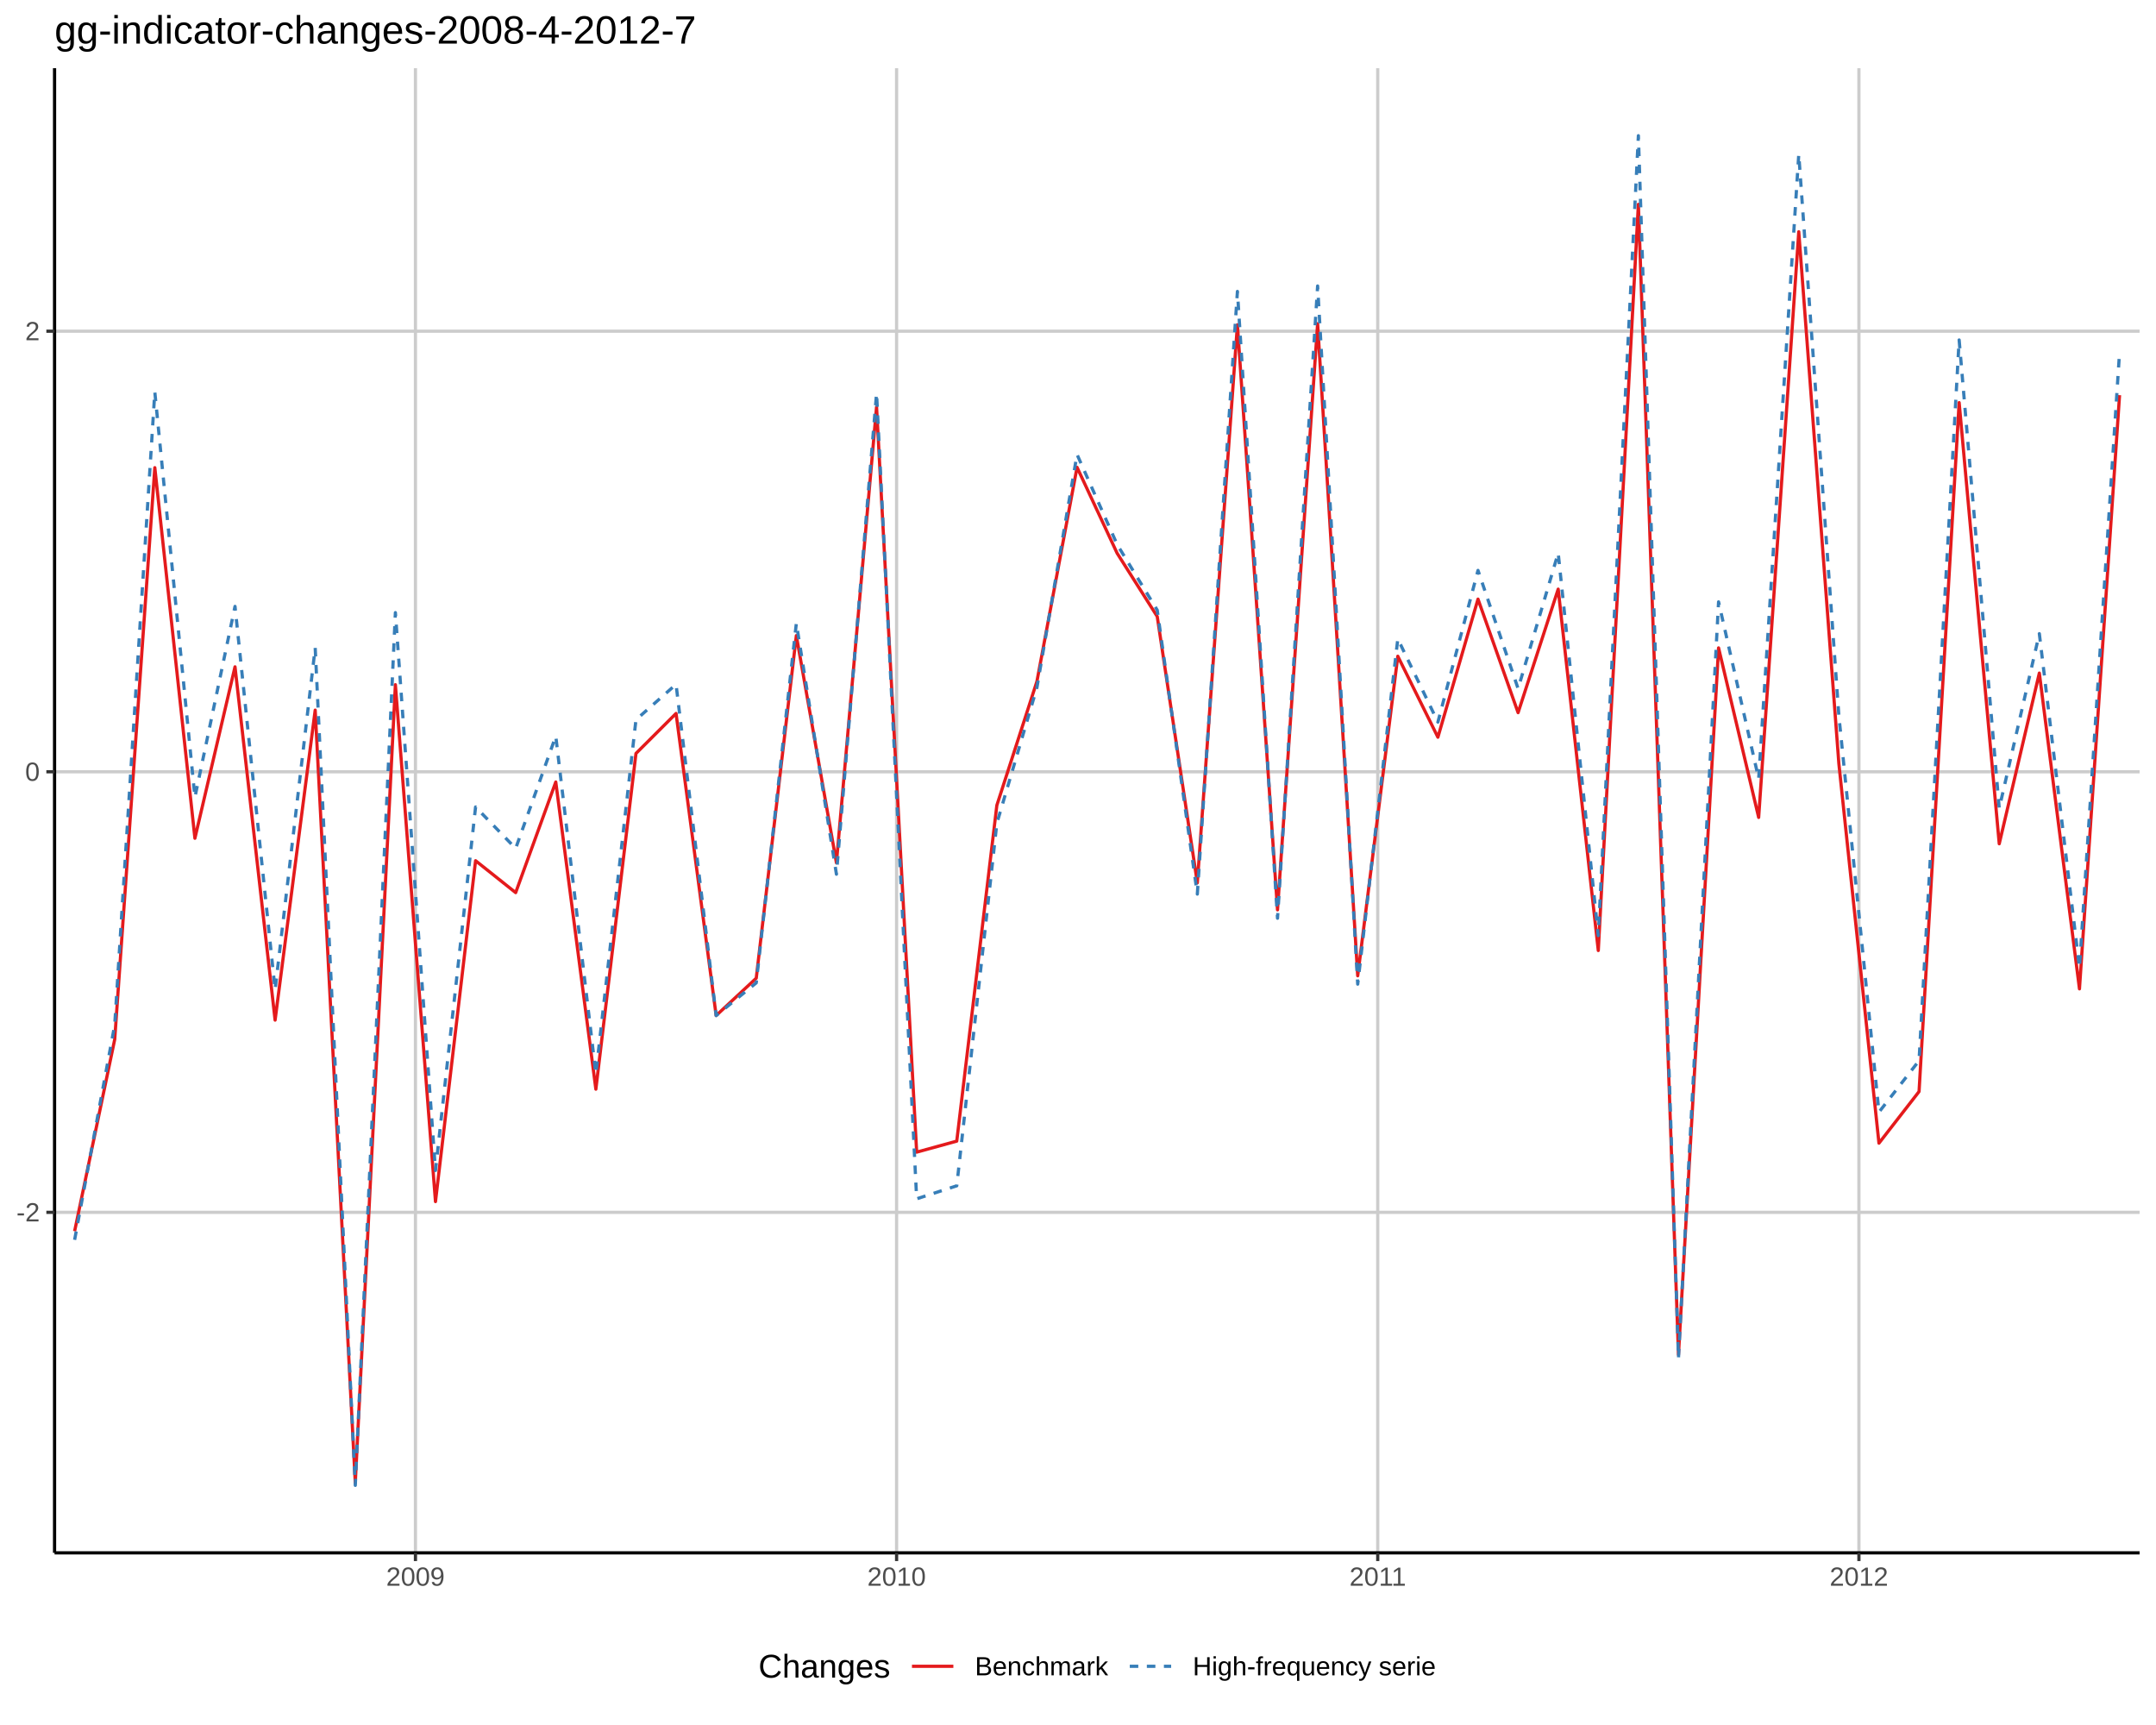
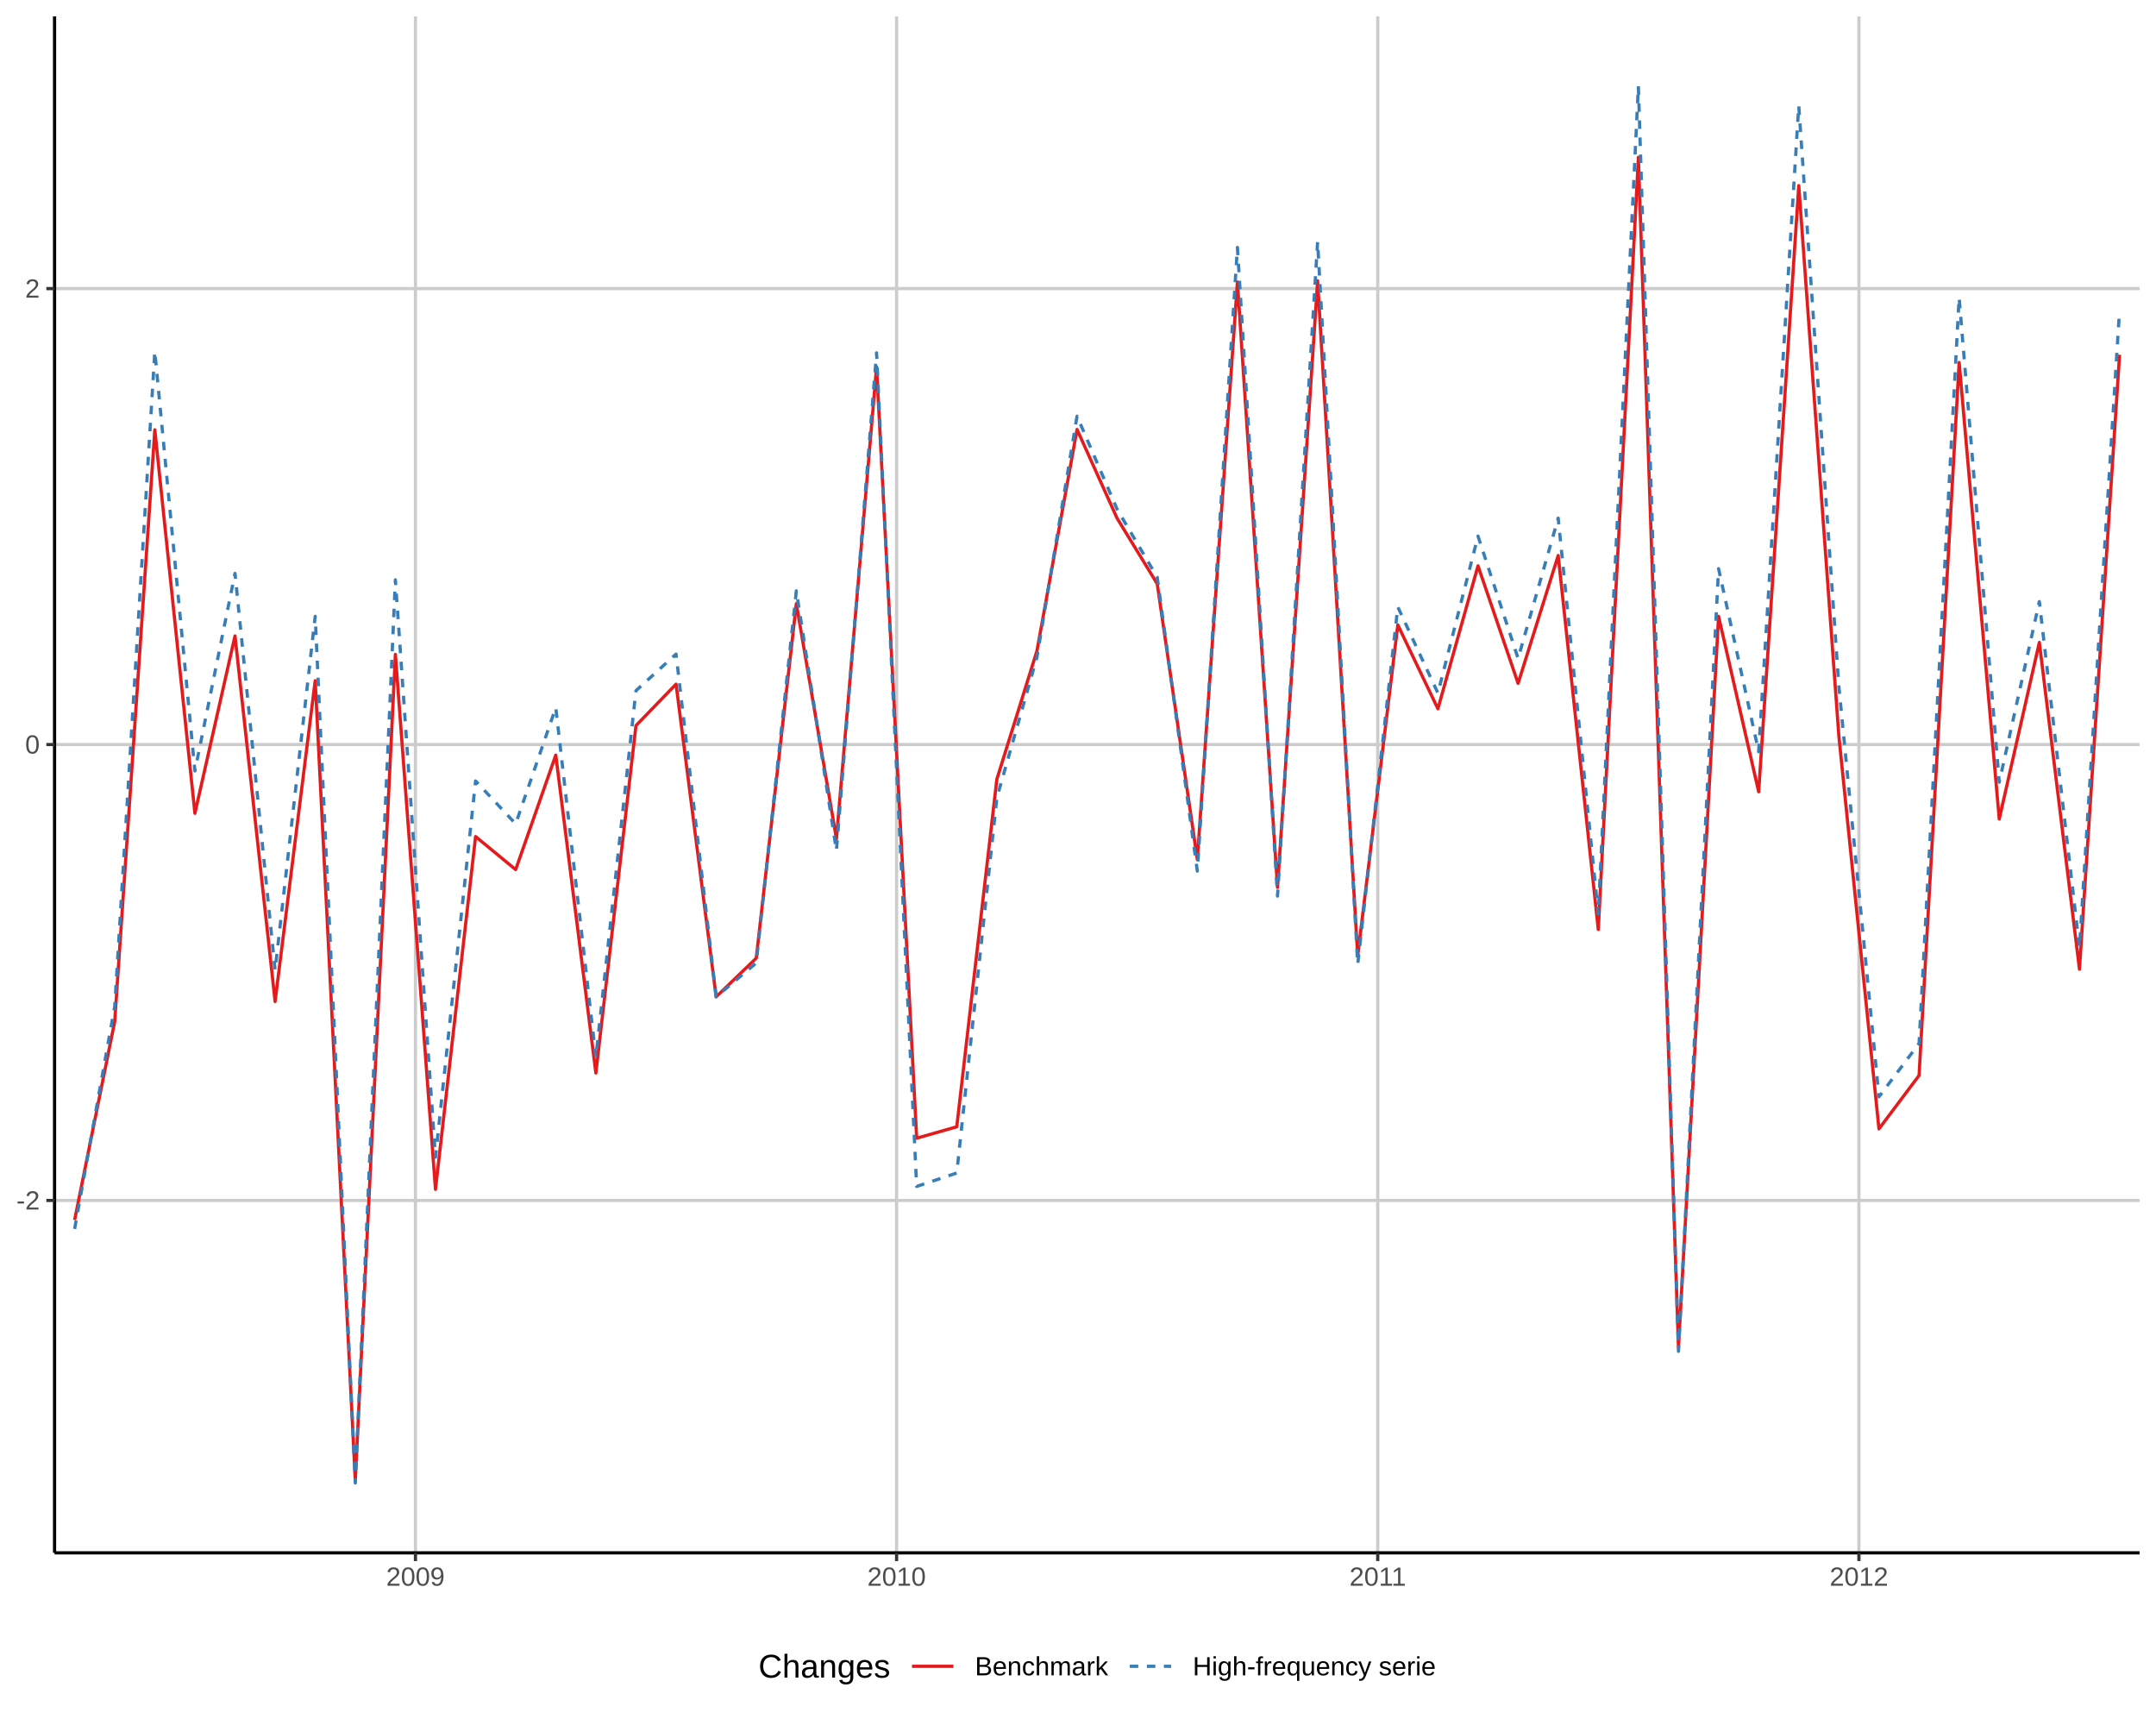
<svg xmlns="http://www.w3.org/2000/svg" viewBox="0 0 720.00 576.00">
  <defs>
    <style type="text/css">
    line, polyline, polygon, path, rect, circle {
      fill: none;
      stroke: #000000;
      stroke-linecap: round;
      stroke-linejoin: round;
      stroke-miterlimit: 10.00;
    }
  </style>
  </defs>
  <rect width="100%" height="100%" style="stroke: none; fill: #FFFFFF;" />
  <rect x="0.00" y="0.00" width="720.00" height="576.00" style="stroke-width: 1.07; stroke: #FFFFFF; fill: #FFFFFF;" />
  <defs>
-     <clipPath id="cpMTguMjJ8NzE0LjUyfDUxOC41MnwyMi43Nw==">
-       <rect x="18.22" y="22.77" width="696.30" height="495.74" />
+     <clipPath id="cpMTguMjJ8NzE0LjUyfDUxOC41Mnw1LjQ4">
+       <rect x="18.22" y="5.48" width="696.30" height="513.04" />
    </clipPath>
  </defs>
-   <rect x="18.22" y="22.77" width="696.30" height="495.74" style="stroke-width: 1.07; stroke: none; fill: #FFFFFF;" clip-path="url(#cpMTguMjJ8NzE0LjUyfDUxOC41MnwyMi43Nw==)" />
-   <polyline points="18.22,404.82 714.52,404.82 " style="stroke-width: 1.07; stroke: #CCCCCC; stroke-linecap: butt;" clip-path="url(#cpMTguMjJ8NzE0LjUyfDUxOC41MnwyMi43Nw==)" />
-   <polyline points="18.22,257.70 714.52,257.70 " style="stroke-width: 1.07; stroke: #CCCCCC; stroke-linecap: butt;" clip-path="url(#cpMTguMjJ8NzE0LjUyfDUxOC41MnwyMi43Nw==)" />
-   <polyline points="18.22,110.59 714.52,110.59 " style="stroke-width: 1.07; stroke: #CCCCCC; stroke-linecap: butt;" clip-path="url(#cpMTguMjJ8NzE0LjUyfDUxOC41MnwyMi43Nw==)" />
-   <polyline points="138.74,518.52 138.74,22.77 " style="stroke-width: 1.07; stroke: #CCCCCC; stroke-linecap: butt;" clip-path="url(#cpMTguMjJ8NzE0LjUyfDUxOC41MnwyMi43Nw==)" />
-   <polyline points="299.42,518.52 299.42,22.77 " style="stroke-width: 1.07; stroke: #CCCCCC; stroke-linecap: butt;" clip-path="url(#cpMTguMjJ8NzE0LjUyfDUxOC41MnwyMi43Nw==)" />
-   <polyline points="460.10,518.52 460.10,22.77 " style="stroke-width: 1.07; stroke: #CCCCCC; stroke-linecap: butt;" clip-path="url(#cpMTguMjJ8NzE0LjUyfDUxOC41MnwyMi43Nw==)" />
-   <polyline points="620.79,518.52 620.79,22.77 " style="stroke-width: 1.07; stroke: #CCCCCC; stroke-linecap: butt;" clip-path="url(#cpMTguMjJ8NzE0LjUyfDUxOC41MnwyMi43Nw==)" />
-   <polyline points="24.92,411.12 38.31,347.07 51.70,156.16 65.09,279.91 78.48,222.66 91.87,340.63 105.26,237.12 118.65,495.11 132.04,228.63 145.43,401.23 158.82,287.40 172.21,298.06 185.60,261.12 198.99,363.69 212.38,251.59 225.77,238.23 239.16,339.10 252.55,326.63 265.94,212.24 279.33,288.11 292.73,135.88 306.12,384.72 319.51,381.04 332.90,268.90 346.29,227.51 359.68,156.04 373.07,184.74 386.46,205.86 399.85,294.79 413.24,108.45 426.63,303.81 440.02,108.08 453.41,325.83 466.80,219.12 480.19,246.17 493.58,200.05 506.97,237.97 520.36,196.72 533.75,317.39 547.14,68.23 560.53,452.35 573.92,216.34 587.31,272.95 600.70,77.38 614.09,254.97 627.48,381.72 640.87,364.49 654.26,134.44 667.65,281.75 681.04,224.75 694.44,330.19 707.83,131.94 " style="stroke-width: 1.07; stroke: #E41A1C; stroke-linecap: butt;" clip-path="url(#cpMTguMjJ8NzE0LjUyfDUxOC41MnwyMi43Nw==)" />
-   <polyline points="24.92,414.00 38.31,342.23 51.70,130.88 65.09,266.23 78.48,202.48 91.87,330.50 105.26,216.34 118.65,495.98 132.04,204.56 145.43,390.84 158.82,269.46 172.21,283.30 185.60,245.81 198.99,358.56 212.38,240.34 225.77,228.51 239.16,339.12 252.55,328.19 265.94,208.12 279.33,291.91 292.73,131.32 306.12,400.30 319.51,395.96 332.90,274.91 346.29,229.54 359.68,151.75 373.07,181.82 386.46,203.73 399.85,298.55 413.24,97.31 426.63,306.61 440.02,95.49 453.41,328.62 466.80,213.32 480.19,241.12 493.58,190.46 506.97,229.94 520.36,184.65 533.75,312.41 547.14,45.31 560.53,453.50 573.92,200.97 587.31,260.03 600.70,51.55 614.09,238.96 627.48,371.36 640.87,354.17 654.26,113.52 667.65,269.88 681.04,211.59 694.44,323.19 707.83,117.61 " style="stroke-width: 1.07; stroke: #377EB8; stroke-dasharray: 2.85,2.85; stroke-linecap: butt;" clip-path="url(#cpMTguMjJ8NzE0LjUyfDUxOC41MnwyMi43Nw==)" />
+   <rect x="18.22" y="5.48" width="696.30" height="513.04" style="stroke-width: 1.07; stroke: none; fill: #FFFFFF;" clip-path="url(#cpMTguMjJ8NzE0LjUyfDUxOC41Mnw1LjQ4)" />
+   <polyline points="18.22,400.85 714.52,400.85 " style="stroke-width: 1.07; stroke: #CCCCCC; stroke-linecap: butt;" clip-path="url(#cpMTguMjJ8NzE0LjUyfDUxOC41Mnw1LjQ4)" />
+   <polyline points="18.22,248.61 714.52,248.61 " style="stroke-width: 1.07; stroke: #CCCCCC; stroke-linecap: butt;" clip-path="url(#cpMTguMjJ8NzE0LjUyfDUxOC41Mnw1LjQ4)" />
+   <polyline points="18.22,96.36 714.52,96.36 " style="stroke-width: 1.07; stroke: #CCCCCC; stroke-linecap: butt;" clip-path="url(#cpMTguMjJ8NzE0LjUyfDUxOC41Mnw1LjQ4)" />
+   <polyline points="138.74,518.52 138.74,5.48 " style="stroke-width: 1.07; stroke: #CCCCCC; stroke-linecap: butt;" clip-path="url(#cpMTguMjJ8NzE0LjUyfDUxOC41Mnw1LjQ4)" />
+   <polyline points="299.42,518.52 299.42,5.48 " style="stroke-width: 1.07; stroke: #CCCCCC; stroke-linecap: butt;" clip-path="url(#cpMTguMjJ8NzE0LjUyfDUxOC41Mnw1LjQ4)" />
+   <polyline points="460.10,518.52 460.10,5.48 " style="stroke-width: 1.07; stroke: #CCCCCC; stroke-linecap: butt;" clip-path="url(#cpMTguMjJ8NzE0LjUyfDUxOC41Mnw1LjQ4)" />
+   <polyline points="620.79,518.52 620.79,5.48 " style="stroke-width: 1.07; stroke: #CCCCCC; stroke-linecap: butt;" clip-path="url(#cpMTguMjJ8NzE0LjUyfDUxOC41Mnw1LjQ4)" />
+   <polyline points="24.92,407.38 38.31,341.09 51.70,143.52 65.09,271.58 78.48,212.34 91.87,334.42 105.26,227.31 118.65,494.29 132.04,218.52 145.43,397.14 158.82,279.34 172.21,290.37 185.60,252.14 198.99,358.29 212.38,242.28 225.77,228.45 239.16,332.85 252.55,319.94 265.94,201.56 279.33,280.08 292.73,122.53 306.12,380.06 319.51,376.25 332.90,260.19 346.29,217.35 359.68,143.40 373.07,173.09 386.46,194.95 399.85,286.98 413.24,94.15 426.63,296.32 440.02,93.77 453.41,319.11 466.80,208.68 480.19,236.67 493.58,188.94 506.97,228.19 520.36,185.49 533.75,310.37 547.14,52.53 560.53,450.05 573.92,205.80 587.31,264.39 600.70,61.99 614.09,245.78 627.48,376.95 640.87,359.11 654.26,121.04 667.65,273.49 681.04,214.51 694.44,323.62 707.83,118.45 " style="stroke-width: 1.07; stroke: #E41A1C; stroke-linecap: butt;" clip-path="url(#cpMTguMjJ8NzE0LjUyfDUxOC41Mnw1LjQ4)" />
+   <polyline points="24.92,410.35 38.31,336.08 51.70,117.36 65.09,257.43 78.48,191.45 91.87,323.94 105.26,205.80 118.65,495.20 132.04,193.61 145.43,386.39 158.82,260.77 172.21,275.10 185.60,236.30 198.99,352.98 212.38,230.63 225.77,218.40 239.16,332.86 252.55,321.55 265.94,197.29 279.33,284.01 292.73,117.82 306.12,396.17 319.51,391.68 332.90,266.41 346.29,219.46 359.68,138.96 373.07,170.07 386.46,192.75 399.85,290.88 413.24,82.62 426.63,299.22 440.02,80.74 453.41,322.00 466.80,202.67 480.19,231.44 493.58,179.01 506.97,219.87 520.36,173.00 533.75,305.22 547.14,28.80 560.53,451.23 573.92,189.89 587.31,251.01 600.70,35.27 614.09,229.21 627.48,366.23 640.87,348.44 654.26,99.39 667.65,261.20 681.04,200.88 694.44,316.37 707.83,103.62 " style="stroke-width: 1.07; stroke: #377EB8; stroke-dasharray: 2.85,2.85; stroke-linecap: butt;" clip-path="url(#cpMTguMjJ8NzE0LjUyfDUxOC41Mnw1LjQ4)" />
  <defs>
    <clipPath id="cpMC4wMHw3MjAuMDB8NTc2LjAwfDAuMDA=">
      <rect x="0.00" y="0.00" width="720.00" height="576.00" />
    </clipPath>
  </defs>
-   <polyline points="18.22,518.52 18.22,22.77 " style="stroke-width: 1.07; stroke-linecap: butt;" clip-path="url(#cpMC4wMHw3MjAuMDB8NTc2LjAwfDAuMDA=)" />
+   <polyline points="18.22,518.52 18.22,5.48 " style="stroke-width: 1.07; stroke-linecap: butt;" clip-path="url(#cpMC4wMHw3MjAuMDB8NTc2LjAwfDAuMDA=)" />
  <g clip-path="url(#cpMC4wMHw3MjAuMDB8NTc2LjAwfDAuMDA=)">
-     <text x="5.48" y="407.84" style="font-size: 8.80px; fill: #4D4D4D; font-family: Liberation Sans;" textLength="7.81px" lengthAdjust="spacingAndGlyphs">-2</text>
+     <text x="5.48" y="403.88" style="font-size: 8.80px; fill: #4D4D4D; font-family: Liberation Sans;" textLength="7.81px" lengthAdjust="spacingAndGlyphs">-2</text>
  </g>
  <g clip-path="url(#cpMC4wMHw3MjAuMDB8NTc2LjAwfDAuMDA=)">
-     <text x="8.40" y="260.73" style="font-size: 8.80px; fill: #4D4D4D; font-family: Liberation Sans;" textLength="4.89px" lengthAdjust="spacingAndGlyphs">0</text>
+     <text x="8.40" y="251.63" style="font-size: 8.80px; fill: #4D4D4D; font-family: Liberation Sans;" textLength="4.89px" lengthAdjust="spacingAndGlyphs">0</text>
  </g>
  <g clip-path="url(#cpMC4wMHw3MjAuMDB8NTc2LjAwfDAuMDA=)">
-     <text x="8.40" y="113.61" style="font-size: 8.80px; fill: #4D4D4D; font-family: Liberation Sans;" textLength="4.89px" lengthAdjust="spacingAndGlyphs">2</text>
+     <text x="8.40" y="99.39" style="font-size: 8.80px; fill: #4D4D4D; font-family: Liberation Sans;" textLength="4.89px" lengthAdjust="spacingAndGlyphs">2</text>
  </g>
-   <polyline points="15.48,404.82 18.22,404.82 " style="stroke-width: 1.07; stroke: #333333; stroke-linecap: butt;" clip-path="url(#cpMC4wMHw3MjAuMDB8NTc2LjAwfDAuMDA=)" />
-   <polyline points="15.48,257.70 18.22,257.70 " style="stroke-width: 1.07; stroke: #333333; stroke-linecap: butt;" clip-path="url(#cpMC4wMHw3MjAuMDB8NTc2LjAwfDAuMDA=)" />
-   <polyline points="15.48,110.59 18.22,110.59 " style="stroke-width: 1.07; stroke: #333333; stroke-linecap: butt;" clip-path="url(#cpMC4wMHw3MjAuMDB8NTc2LjAwfDAuMDA=)" />
+   <polyline points="15.48,400.85 18.22,400.85 " style="stroke-width: 1.07; stroke: #333333; stroke-linecap: butt;" clip-path="url(#cpMC4wMHw3MjAuMDB8NTc2LjAwfDAuMDA=)" />
+   <polyline points="15.48,248.61 18.22,248.61 " style="stroke-width: 1.07; stroke: #333333; stroke-linecap: butt;" clip-path="url(#cpMC4wMHw3MjAuMDB8NTc2LjAwfDAuMDA=)" />
+   <polyline points="15.48,96.36 18.22,96.36 " style="stroke-width: 1.07; stroke: #333333; stroke-linecap: butt;" clip-path="url(#cpMC4wMHw3MjAuMDB8NTc2LjAwfDAuMDA=)" />
  <polyline points="18.22,518.52 714.52,518.52 " style="stroke-width: 1.07; stroke-linecap: butt;" clip-path="url(#cpMC4wMHw3MjAuMDB8NTc2LjAwfDAuMDA=)" />
  <polyline points="138.74,521.26 138.74,518.52 " style="stroke-width: 1.07; stroke: #333333; stroke-linecap: butt;" clip-path="url(#cpMC4wMHw3MjAuMDB8NTc2LjAwfDAuMDA=)" />
  <polyline points="299.42,521.26 299.42,518.52 " style="stroke-width: 1.07; stroke: #333333; stroke-linecap: butt;" clip-path="url(#cpMC4wMHw3MjAuMDB8NTc2LjAwfDAuMDA=)" />
  <polyline points="460.10,521.26 460.10,518.52 " style="stroke-width: 1.07; stroke: #333333; stroke-linecap: butt;" clip-path="url(#cpMC4wMHw3MjAuMDB8NTc2LjAwfDAuMDA=)" />
  <polyline points="620.79,521.26 620.79,518.52 " style="stroke-width: 1.07; stroke: #333333; stroke-linecap: butt;" clip-path="url(#cpMC4wMHw3MjAuMDB8NTc2LjAwfDAuMDA=)" />
  <g clip-path="url(#cpMC4wMHw3MjAuMDB8NTc2LjAwfDAuMDA=)">
    <text x="128.96" y="529.49" style="font-size: 8.80px; fill: #4D4D4D; font-family: Liberation Sans;" textLength="19.56px" lengthAdjust="spacingAndGlyphs">2009</text>
  </g>
  <g clip-path="url(#cpMC4wMHw3MjAuMDB8NTc2LjAwfDAuMDA=)">
    <text x="289.64" y="529.49" style="font-size: 8.80px; fill: #4D4D4D; font-family: Liberation Sans;" textLength="19.56px" lengthAdjust="spacingAndGlyphs">2010</text>
  </g>
  <g clip-path="url(#cpMC4wMHw3MjAuMDB8NTc2LjAwfDAuMDA=)">
    <text x="450.65" y="529.49" style="font-size: 8.80px; fill: #4D4D4D; font-family: Liberation Sans;" textLength="18.91px" lengthAdjust="spacingAndGlyphs">2011</text>
  </g>
  <g clip-path="url(#cpMC4wMHw3MjAuMDB8NTc2LjAwfDAuMDA=)">
    <text x="611.01" y="529.49" style="font-size: 8.80px; fill: #4D4D4D; font-family: Liberation Sans;" textLength="19.56px" lengthAdjust="spacingAndGlyphs">2012</text>
  </g>
  <rect x="247.80" y="542.28" width="237.14" height="28.24" style="stroke-width: 1.07; stroke: none; fill: #FFFFFF;" clip-path="url(#cpMC4wMHw3MjAuMDB8NTc2LjAwfDAuMDA=)" />
  <g clip-path="url(#cpMC4wMHw3MjAuMDB8NTc2LjAwfDAuMDA=)">
    <text x="253.28" y="560.18" style="font-size: 11.00px; font-family: Liberation Sans;" textLength="44.06px" lengthAdjust="spacingAndGlyphs">Changes</text>
  </g>
  <line x1="304.55" y1="556.40" x2="318.38" y2="556.40" style="stroke-width: 1.07; stroke: #E41A1C; stroke-linecap: butt;" clip-path="url(#cpMC4wMHw3MjAuMDB8NTc2LjAwfDAuMDA=)" />
  <line x1="377.29" y1="556.40" x2="391.11" y2="556.40" style="stroke-width: 1.07; stroke: #377EB8; stroke-dasharray: 2.85,2.85; stroke-linecap: butt;" clip-path="url(#cpMC4wMHw3MjAuMDB8NTc2LjAwfDAuMDA=)" />
  <g clip-path="url(#cpMC4wMHw3MjAuMDB8NTc2LjAwfDAuMDA=)">
    <text x="325.58" y="559.42" style="font-size: 8.80px; font-family: Liberation Sans;" textLength="44.50px" lengthAdjust="spacingAndGlyphs">Benchmark</text>
  </g>
  <g clip-path="url(#cpMC4wMHw3MjAuMDB8NTc2LjAwfDAuMDA=)">
    <text x="398.32" y="559.42" style="font-size: 8.80px; font-family: Liberation Sans;" textLength="81.14px" lengthAdjust="spacingAndGlyphs">High-frequency serie</text>
  </g>
-   <g clip-path="url(#cpMC4wMHw3MjAuMDB8NTc2LjAwfDAuMDA=)">
-     <text x="18.22" y="14.56" style="font-size: 13.20px; font-family: Liberation Sans;" textLength="213.94px" lengthAdjust="spacingAndGlyphs">gg-indicator-changes-2008-4-2012-7</text>
-   </g>
</svg>
